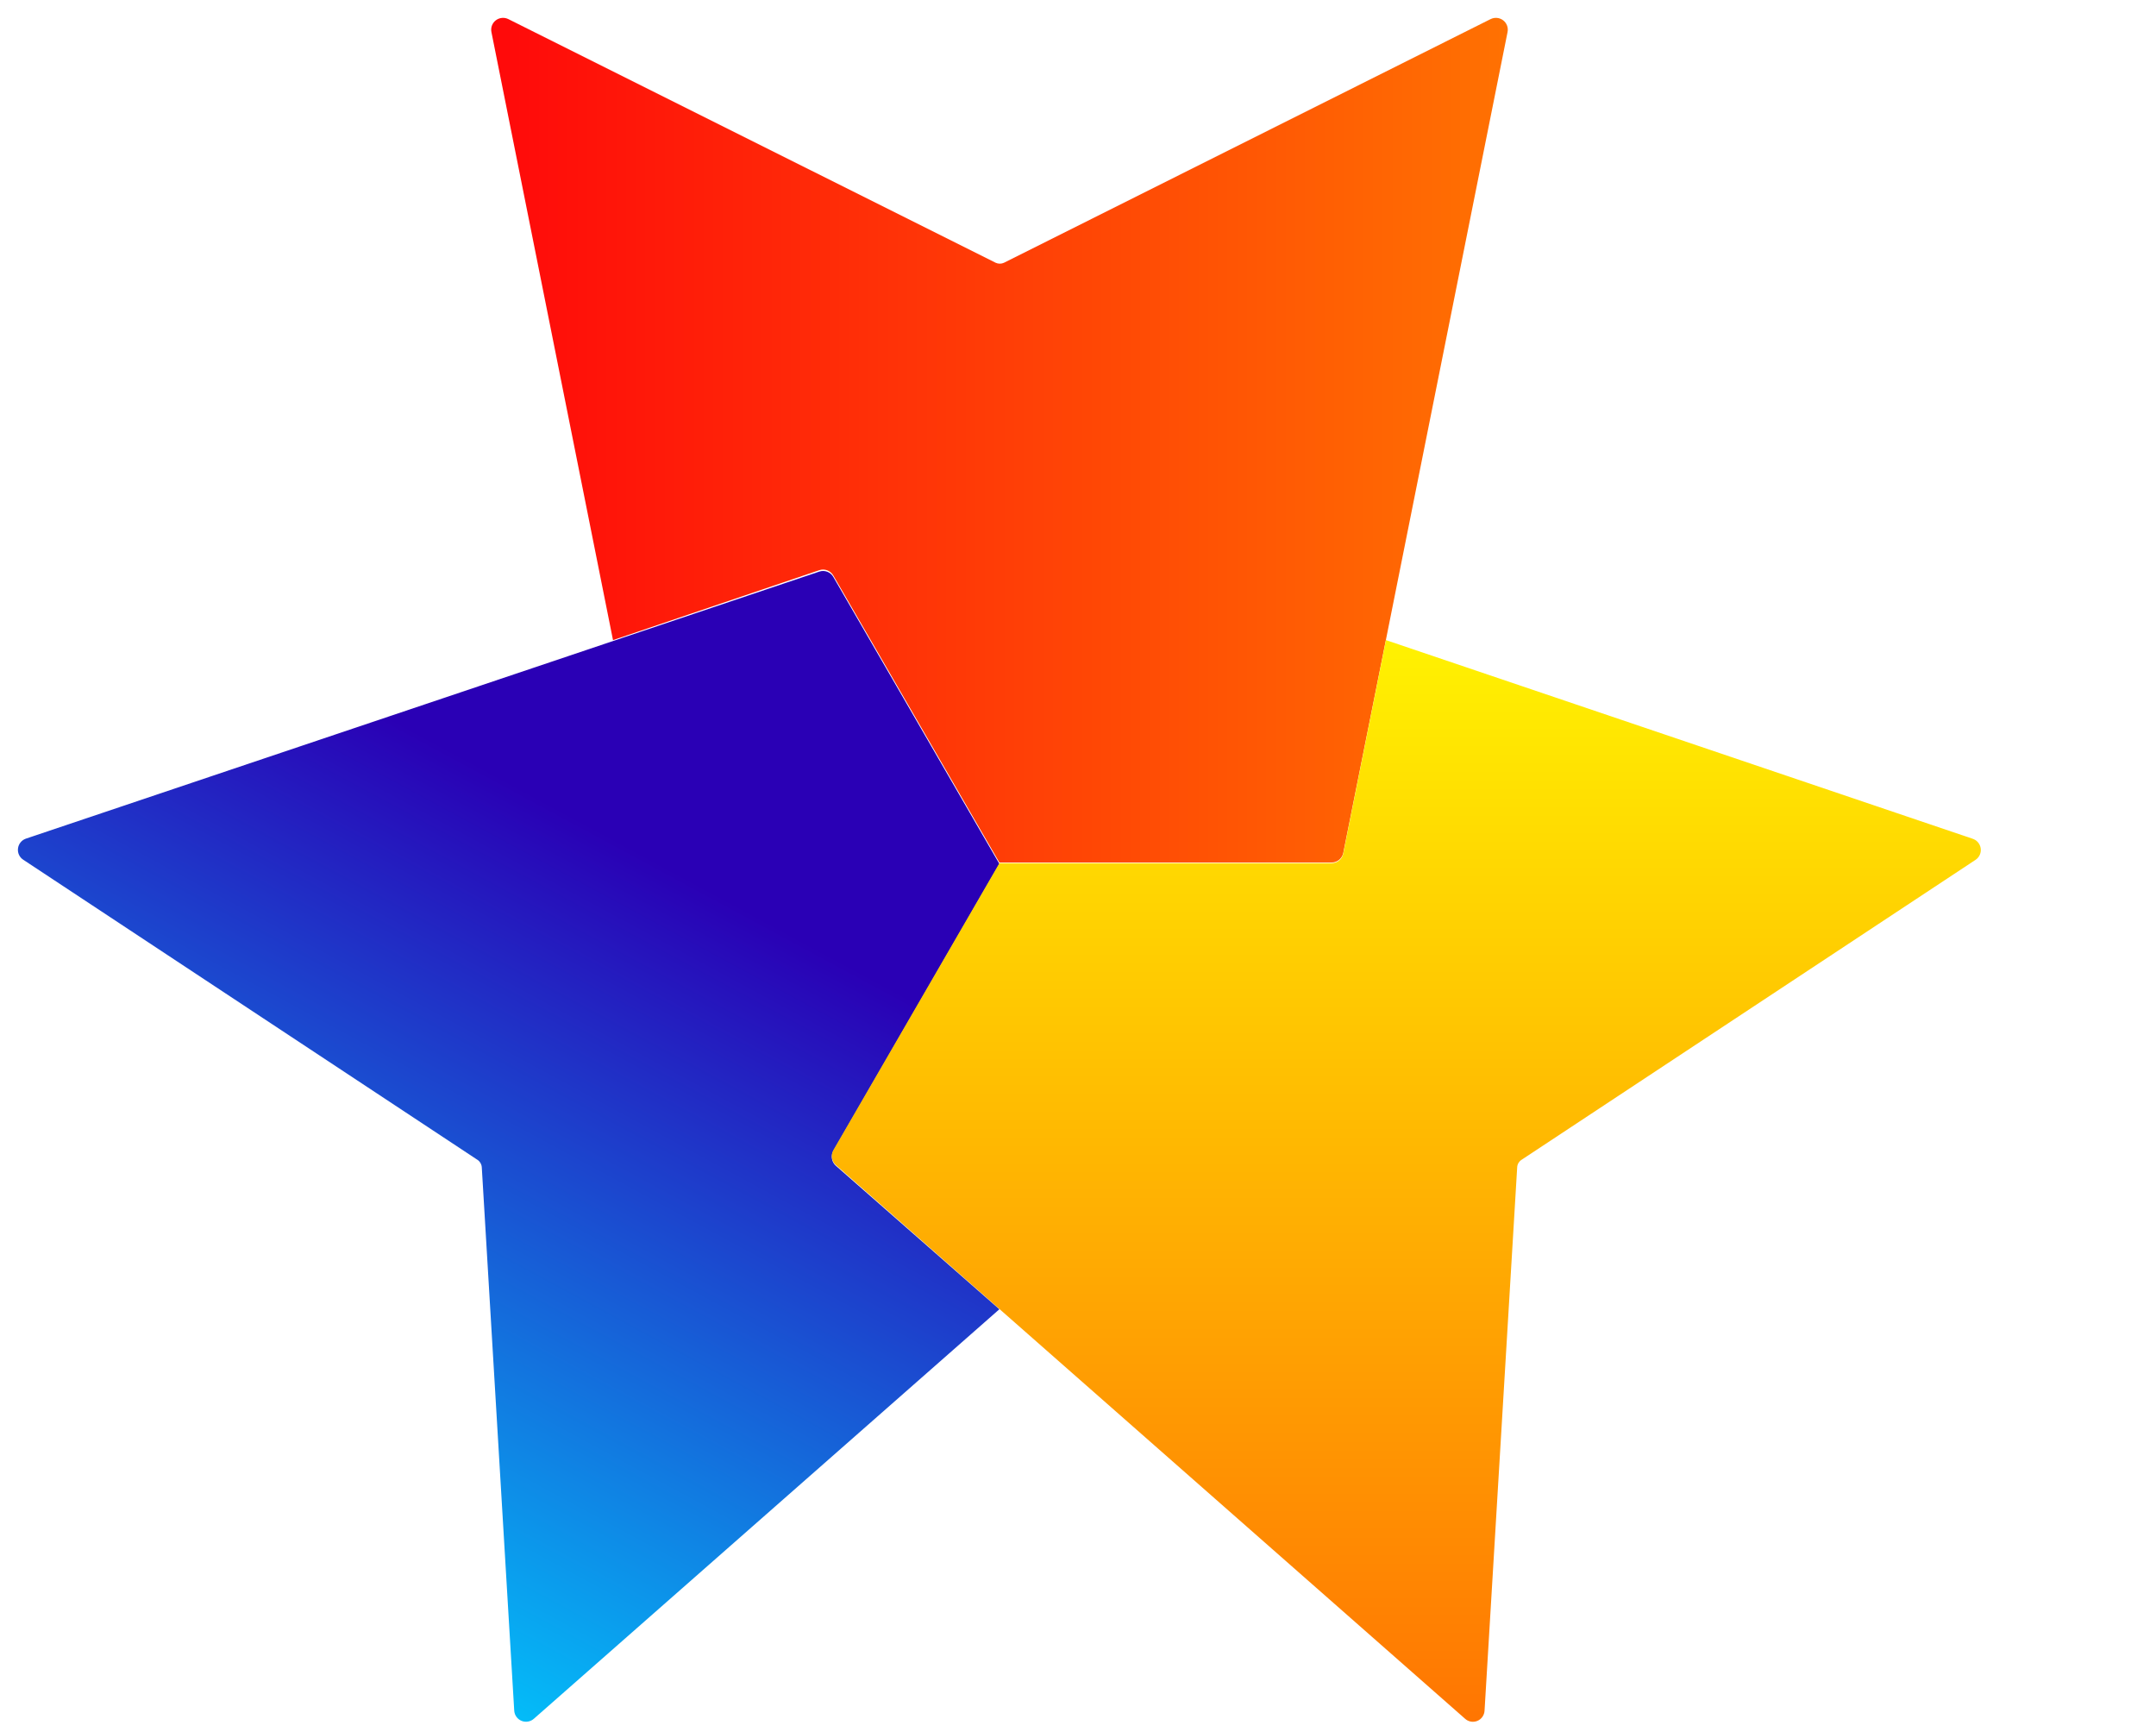
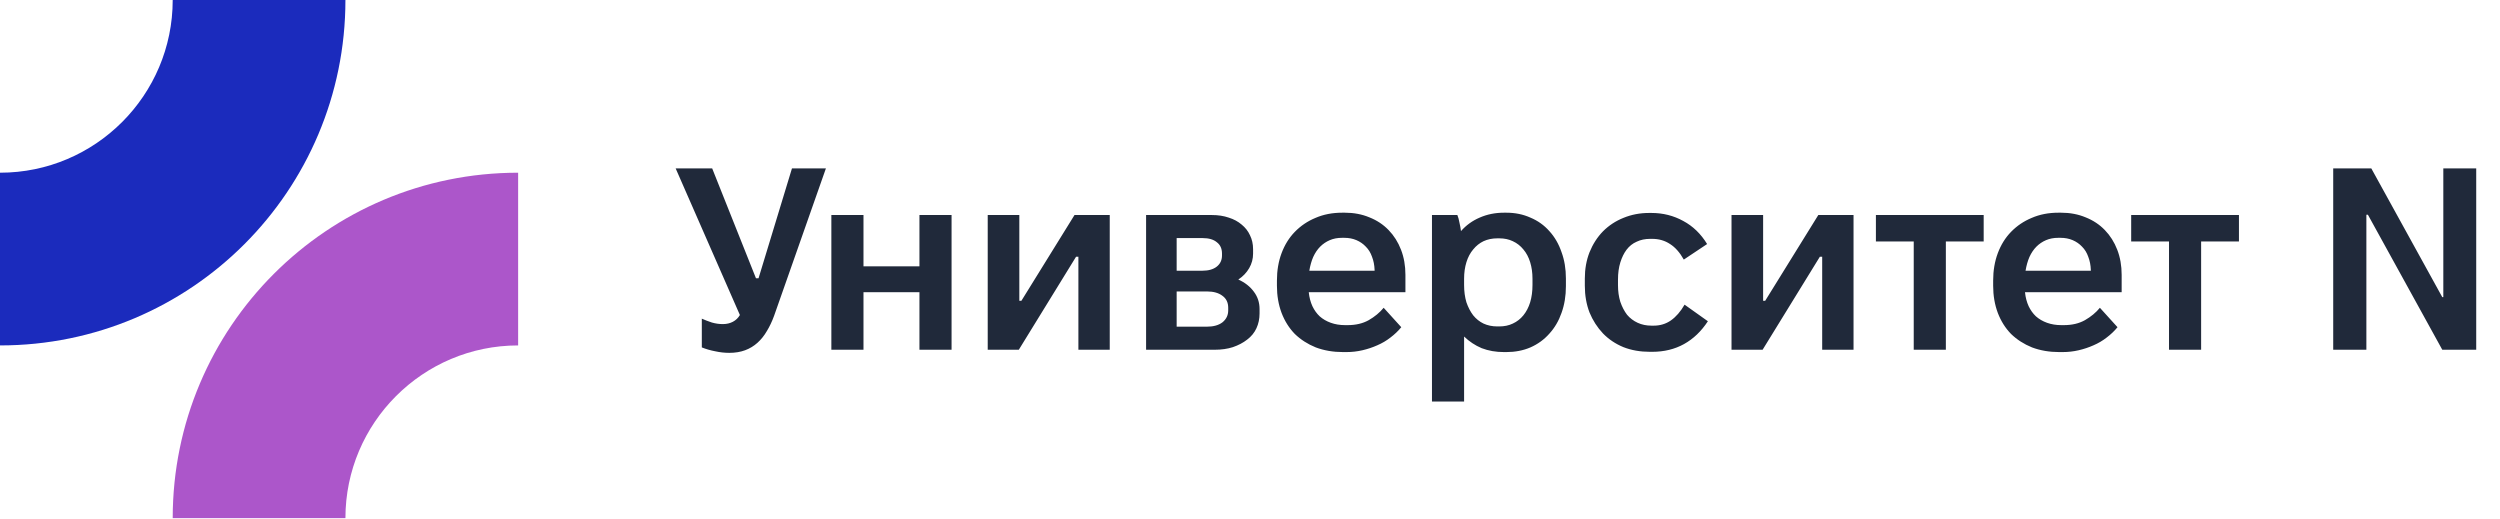
- <svg xmlns="http://www.w3.org/2000/svg" width="65" height="52" viewBox="0 0 65 52">
-   <defs>
-     <linearGradient id="prefix__a" x1=".007%" x2="99.993%" y1="50.036%" y2="50.036%">
-       <stop offset="0%" stop-color="#FF090A" />
-       <stop offset="100%" stop-color="#FF7102" />
-     </linearGradient>
-     <linearGradient id="prefix__b" x1="68.671%" x2="26.07%" y1="3.231%" y2="96.541%">
-       <stop offset="21%" stop-color="#2A00B5" />
-       <stop offset="100%" stop-color="#00CFFF" />
-     </linearGradient>
-     <linearGradient id="prefix__c" x1="50.006%" x2="50.006%" y1="99.996%" y2="0%">
-       <stop offset="0%" stop-color="#FF7502" />
-       <stop offset="100%" stop-color="#FFF201" />
-     </linearGradient>
-   </defs>
-   <g fill="none" fill-rule="evenodd">
-     <path fill="url(#prefix__a)" d="M44.935.578L30.27 7.92c-.08.038-.173.038-.254 0L15.33.578c-.122-.063-.27-.05-.38.033-.11.083-.162.222-.134.357l3.665 18.328 6.222-2.109c.16-.053.337.015.421.162L30.13 26h10.016c.17 0 .316-.12.351-.286L45.45.968c.028-.135-.024-.274-.134-.357-.11-.083-.258-.096-.38-.033z" />
-     <path fill="url(#prefix__b)" d="M25.2 35.142c-.128-.113-.16-.3-.076-.449l5.006-8.65-5.006-8.65c-.084-.148-.26-.216-.421-.163L.783 25.28c-.13.044-.223.158-.24.294-.018.136.045.27.16.344l13.692 9.045c.076.049.124.132.13.222l.978 16.382c.008.136.094.256.22.308.127.052.273.026.374-.065L30.13 39.467l-4.93-4.325z" />
-     <path fill="url(#prefix__c)" d="M59.46 25.28l-17.676-5.984-1.287 6.439c-.035.166-.181.285-.351.286H30.13l-5.006 8.65c-.083.15-.052.336.076.45L44.168 51.81c.1.093.245.118.372.066.126-.052.21-.173.217-.31l.984-16.381c.005-.09.053-.173.13-.222l13.691-9.045c.115-.078.174-.215.152-.351-.022-.137-.121-.248-.255-.287z" />
-   </g>
+ <svg xmlns="http://www.w3.org/2000/svg" width="193" height="40" viewBox="0 0 193 40" fill="none">
+   <path d="M26.667 0H13.333C13.333 7.356 7.356 13.333 0 13.333V26.667C14.733 26.667 26.667 14.733 26.667 0Z" fill="#1B2BBD" />
+   <path d="M40 13.333V26.667C32.645 26.667 26.667 32.645 26.667 40H13.333C13.333 25.267 25.267 13.333 40 13.333Z" fill="#AC56CA" />
+   <path d="M56.3 27.24C56.753 27.24 57.16 27.173 57.52 27.04C57.88 26.907 58.2 26.713 58.48 26.46C58.76 26.207 59 25.907 59.2 25.56C59.413 25.213 59.6 24.82 59.76 24.38L63.76 13H61.14L58.56 21.48H58.36L54.98 13H52.16L57.12 24.32C56.987 24.547 56.807 24.72 56.58 24.84C56.353 24.96 56.093 25.02 55.8 25.02C55.52 25.02 55.24 24.98 54.96 24.9C54.68 24.807 54.42 24.707 54.18 24.6V26.82C54.513 26.953 54.86 27.053 55.22 27.12C55.58 27.2 55.94 27.24 56.3 27.24ZM64.181 27H66.661V22.56H70.981V27H73.461V16.6H70.981V20.56H66.661V16.6H64.181V27ZM76.252 27H78.652L83.072 19.82H83.252V27H85.672V16.6H82.952L78.852 23.22H78.692V16.6H76.252V27ZM88.478 27H93.778C94.298 27 94.765 26.933 95.178 26.8C95.605 26.653 95.972 26.46 96.278 26.22C96.598 25.98 96.838 25.687 96.998 25.34C97.158 24.993 97.238 24.613 97.238 24.2V23.86C97.238 23.353 97.091 22.907 96.798 22.52C96.505 22.12 96.105 21.807 95.598 21.58C95.958 21.34 96.238 21.047 96.438 20.7C96.638 20.353 96.738 19.98 96.738 19.58V19.24C96.738 18.84 96.658 18.48 96.498 18.16C96.352 17.84 96.138 17.567 95.858 17.34C95.578 17.1 95.245 16.92 94.858 16.8C94.472 16.667 94.038 16.6 93.558 16.6H88.478V27ZM90.838 25.22V22.5H93.178C93.685 22.5 94.085 22.613 94.378 22.84C94.671 23.053 94.818 23.36 94.818 23.76V23.96C94.818 24.333 94.671 24.64 94.378 24.88C94.085 25.107 93.678 25.22 93.158 25.22H90.838ZM90.838 20.9V18.38H92.838C93.318 18.38 93.685 18.487 93.938 18.7C94.205 18.9 94.338 19.193 94.338 19.58V19.72C94.338 20.08 94.205 20.367 93.938 20.58C93.671 20.793 93.298 20.9 92.818 20.9H90.838ZM103.679 27.18H103.939C104.366 27.18 104.779 27.133 105.179 27.04C105.579 26.947 105.959 26.82 106.319 26.66C106.693 26.5 107.033 26.3 107.339 26.06C107.659 25.82 107.939 25.553 108.179 25.26L106.819 23.76C106.513 24.133 106.126 24.453 105.659 24.72C105.206 24.973 104.666 25.1 104.039 25.1H103.839C103.439 25.1 103.073 25.04 102.739 24.92C102.406 24.8 102.119 24.633 101.879 24.42C101.653 24.207 101.466 23.947 101.319 23.64C101.173 23.32 101.079 22.967 101.039 22.58V22.56H108.499V21.22C108.499 20.513 108.386 19.867 108.159 19.28C107.933 18.693 107.613 18.187 107.199 17.76C106.786 17.333 106.293 17.007 105.719 16.78C105.146 16.54 104.513 16.42 103.819 16.42H103.619C102.859 16.42 102.173 16.553 101.559 16.82C100.946 17.073 100.413 17.433 99.959 17.9C99.519 18.353 99.179 18.9 98.939 19.54C98.699 20.18 98.579 20.887 98.579 21.66V22.06C98.579 22.82 98.699 23.52 98.939 24.16C99.179 24.787 99.519 25.327 99.959 25.78C100.413 26.22 100.953 26.567 101.579 26.82C102.219 27.06 102.919 27.18 103.679 27.18ZM101.079 20.9C101.146 20.5 101.246 20.147 101.379 19.84C101.526 19.52 101.706 19.253 101.919 19.04C102.133 18.827 102.379 18.66 102.659 18.54C102.939 18.42 103.253 18.36 103.599 18.36H103.779C104.126 18.36 104.439 18.42 104.719 18.54C104.999 18.66 105.239 18.827 105.439 19.04C105.653 19.253 105.813 19.513 105.919 19.82C106.039 20.127 106.106 20.467 106.119 20.84V20.9H101.079ZM110.548 31H113.028V25.98C113.428 26.367 113.882 26.667 114.388 26.88C114.908 27.08 115.482 27.18 116.108 27.18H116.288C116.968 27.18 117.588 27.06 118.148 26.82C118.722 26.567 119.208 26.213 119.608 25.76C120.022 25.307 120.335 24.773 120.548 24.16C120.775 23.533 120.888 22.847 120.888 22.1V21.5C120.888 20.753 120.775 20.073 120.548 19.46C120.335 18.833 120.022 18.293 119.608 17.84C119.208 17.387 118.722 17.04 118.148 16.8C117.588 16.547 116.968 16.42 116.288 16.42H116.108C115.428 16.42 114.802 16.547 114.228 16.8C113.668 17.04 113.188 17.387 112.788 17.84C112.762 17.627 112.722 17.407 112.668 17.18C112.628 16.953 112.575 16.76 112.508 16.6H110.548V31ZM115.588 25.2C115.202 25.2 114.848 25.127 114.528 24.98C114.222 24.833 113.955 24.62 113.728 24.34C113.515 24.06 113.342 23.727 113.208 23.34C113.088 22.94 113.028 22.493 113.028 22V21.52C113.028 21.053 113.088 20.627 113.208 20.24C113.328 19.853 113.502 19.527 113.728 19.26C113.955 18.98 114.222 18.767 114.528 18.62C114.848 18.473 115.202 18.4 115.588 18.4H115.748C116.135 18.4 116.482 18.473 116.788 18.62C117.108 18.767 117.382 18.98 117.608 19.26C117.835 19.527 118.008 19.853 118.128 20.24C118.248 20.627 118.308 21.053 118.308 21.52V22C118.308 22.493 118.248 22.94 118.128 23.34C118.008 23.727 117.835 24.06 117.608 24.34C117.382 24.62 117.108 24.833 116.788 24.98C116.482 25.127 116.135 25.2 115.748 25.2H115.588ZM127.369 27.16H127.549C128.469 27.16 129.289 26.96 130.009 26.56C130.729 26.16 131.342 25.573 131.849 24.8L130.049 23.52C129.742 24.053 129.389 24.46 128.989 24.74C128.602 25.007 128.162 25.14 127.669 25.14H127.489C127.102 25.14 126.749 25.067 126.429 24.92C126.109 24.773 125.836 24.567 125.609 24.3C125.396 24.02 125.222 23.687 125.089 23.3C124.969 22.913 124.909 22.487 124.909 22.02V21.58C124.909 21.087 124.969 20.647 125.089 20.26C125.209 19.873 125.369 19.547 125.569 19.28C125.782 19 126.042 18.793 126.349 18.66C126.656 18.513 127.002 18.44 127.389 18.44H127.549C128.069 18.44 128.529 18.573 128.929 18.84C129.329 19.093 129.682 19.493 129.989 20.04L131.789 18.84C131.309 18.053 130.696 17.46 129.949 17.06C129.202 16.647 128.382 16.44 127.489 16.44H127.309C126.602 16.44 125.942 16.567 125.329 16.82C124.729 17.06 124.202 17.407 123.749 17.86C123.309 18.313 122.962 18.853 122.709 19.48C122.469 20.093 122.349 20.767 122.349 21.5V22.06C122.349 22.807 122.469 23.493 122.709 24.12C122.962 24.733 123.309 25.273 123.749 25.74C124.189 26.193 124.716 26.547 125.329 26.8C125.942 27.04 126.622 27.16 127.369 27.16ZM133.673 27H136.073L140.493 19.82H140.673V27H143.093V16.6H140.373L136.273 23.22H136.113V16.6H133.673V27ZM147.74 27H150.22V18.64H153.14V16.6H144.82V18.64H147.74V27ZM158.972 27.18H159.232C159.659 27.18 160.072 27.133 160.472 27.04C160.872 26.947 161.252 26.82 161.612 26.66C161.986 26.5 162.326 26.3 162.632 26.06C162.952 25.82 163.232 25.553 163.472 25.26L162.112 23.76C161.806 24.133 161.419 24.453 160.952 24.72C160.499 24.973 159.959 25.1 159.332 25.1H159.132C158.732 25.1 158.366 25.04 158.032 24.92C157.699 24.8 157.412 24.633 157.172 24.42C156.946 24.207 156.759 23.947 156.612 23.64C156.466 23.32 156.372 22.967 156.332 22.58V22.56H163.792V21.22C163.792 20.513 163.679 19.867 163.452 19.28C163.226 18.693 162.906 18.187 162.492 17.76C162.079 17.333 161.586 17.007 161.012 16.78C160.439 16.54 159.806 16.42 159.112 16.42H158.912C158.152 16.42 157.466 16.553 156.852 16.82C156.239 17.073 155.706 17.433 155.252 17.9C154.812 18.353 154.472 18.9 154.232 19.54C153.992 20.18 153.872 20.887 153.872 21.66V22.06C153.872 22.82 153.992 23.52 154.232 24.16C154.472 24.787 154.812 25.327 155.252 25.78C155.706 26.22 156.246 26.567 156.872 26.82C157.512 27.06 158.212 27.18 158.972 27.18ZM156.372 20.9C156.439 20.5 156.539 20.147 156.672 19.84C156.819 19.52 156.999 19.253 157.212 19.04C157.426 18.827 157.672 18.66 157.952 18.54C158.232 18.42 158.546 18.36 158.892 18.36H159.072C159.419 18.36 159.732 18.42 160.012 18.54C160.292 18.66 160.532 18.827 160.732 19.04C160.946 19.253 161.106 19.513 161.212 19.82C161.332 20.127 161.399 20.467 161.412 20.84V20.9H156.372ZM167.447 27H169.927V18.64H172.847V16.6H164.527V18.64H167.447V27ZM180.124 27H182.684V16.58H182.804L188.544 27H191.164V13H188.624V22.94H188.544L183.064 13H180.124V27Z" fill="#20293A" />
</svg>
